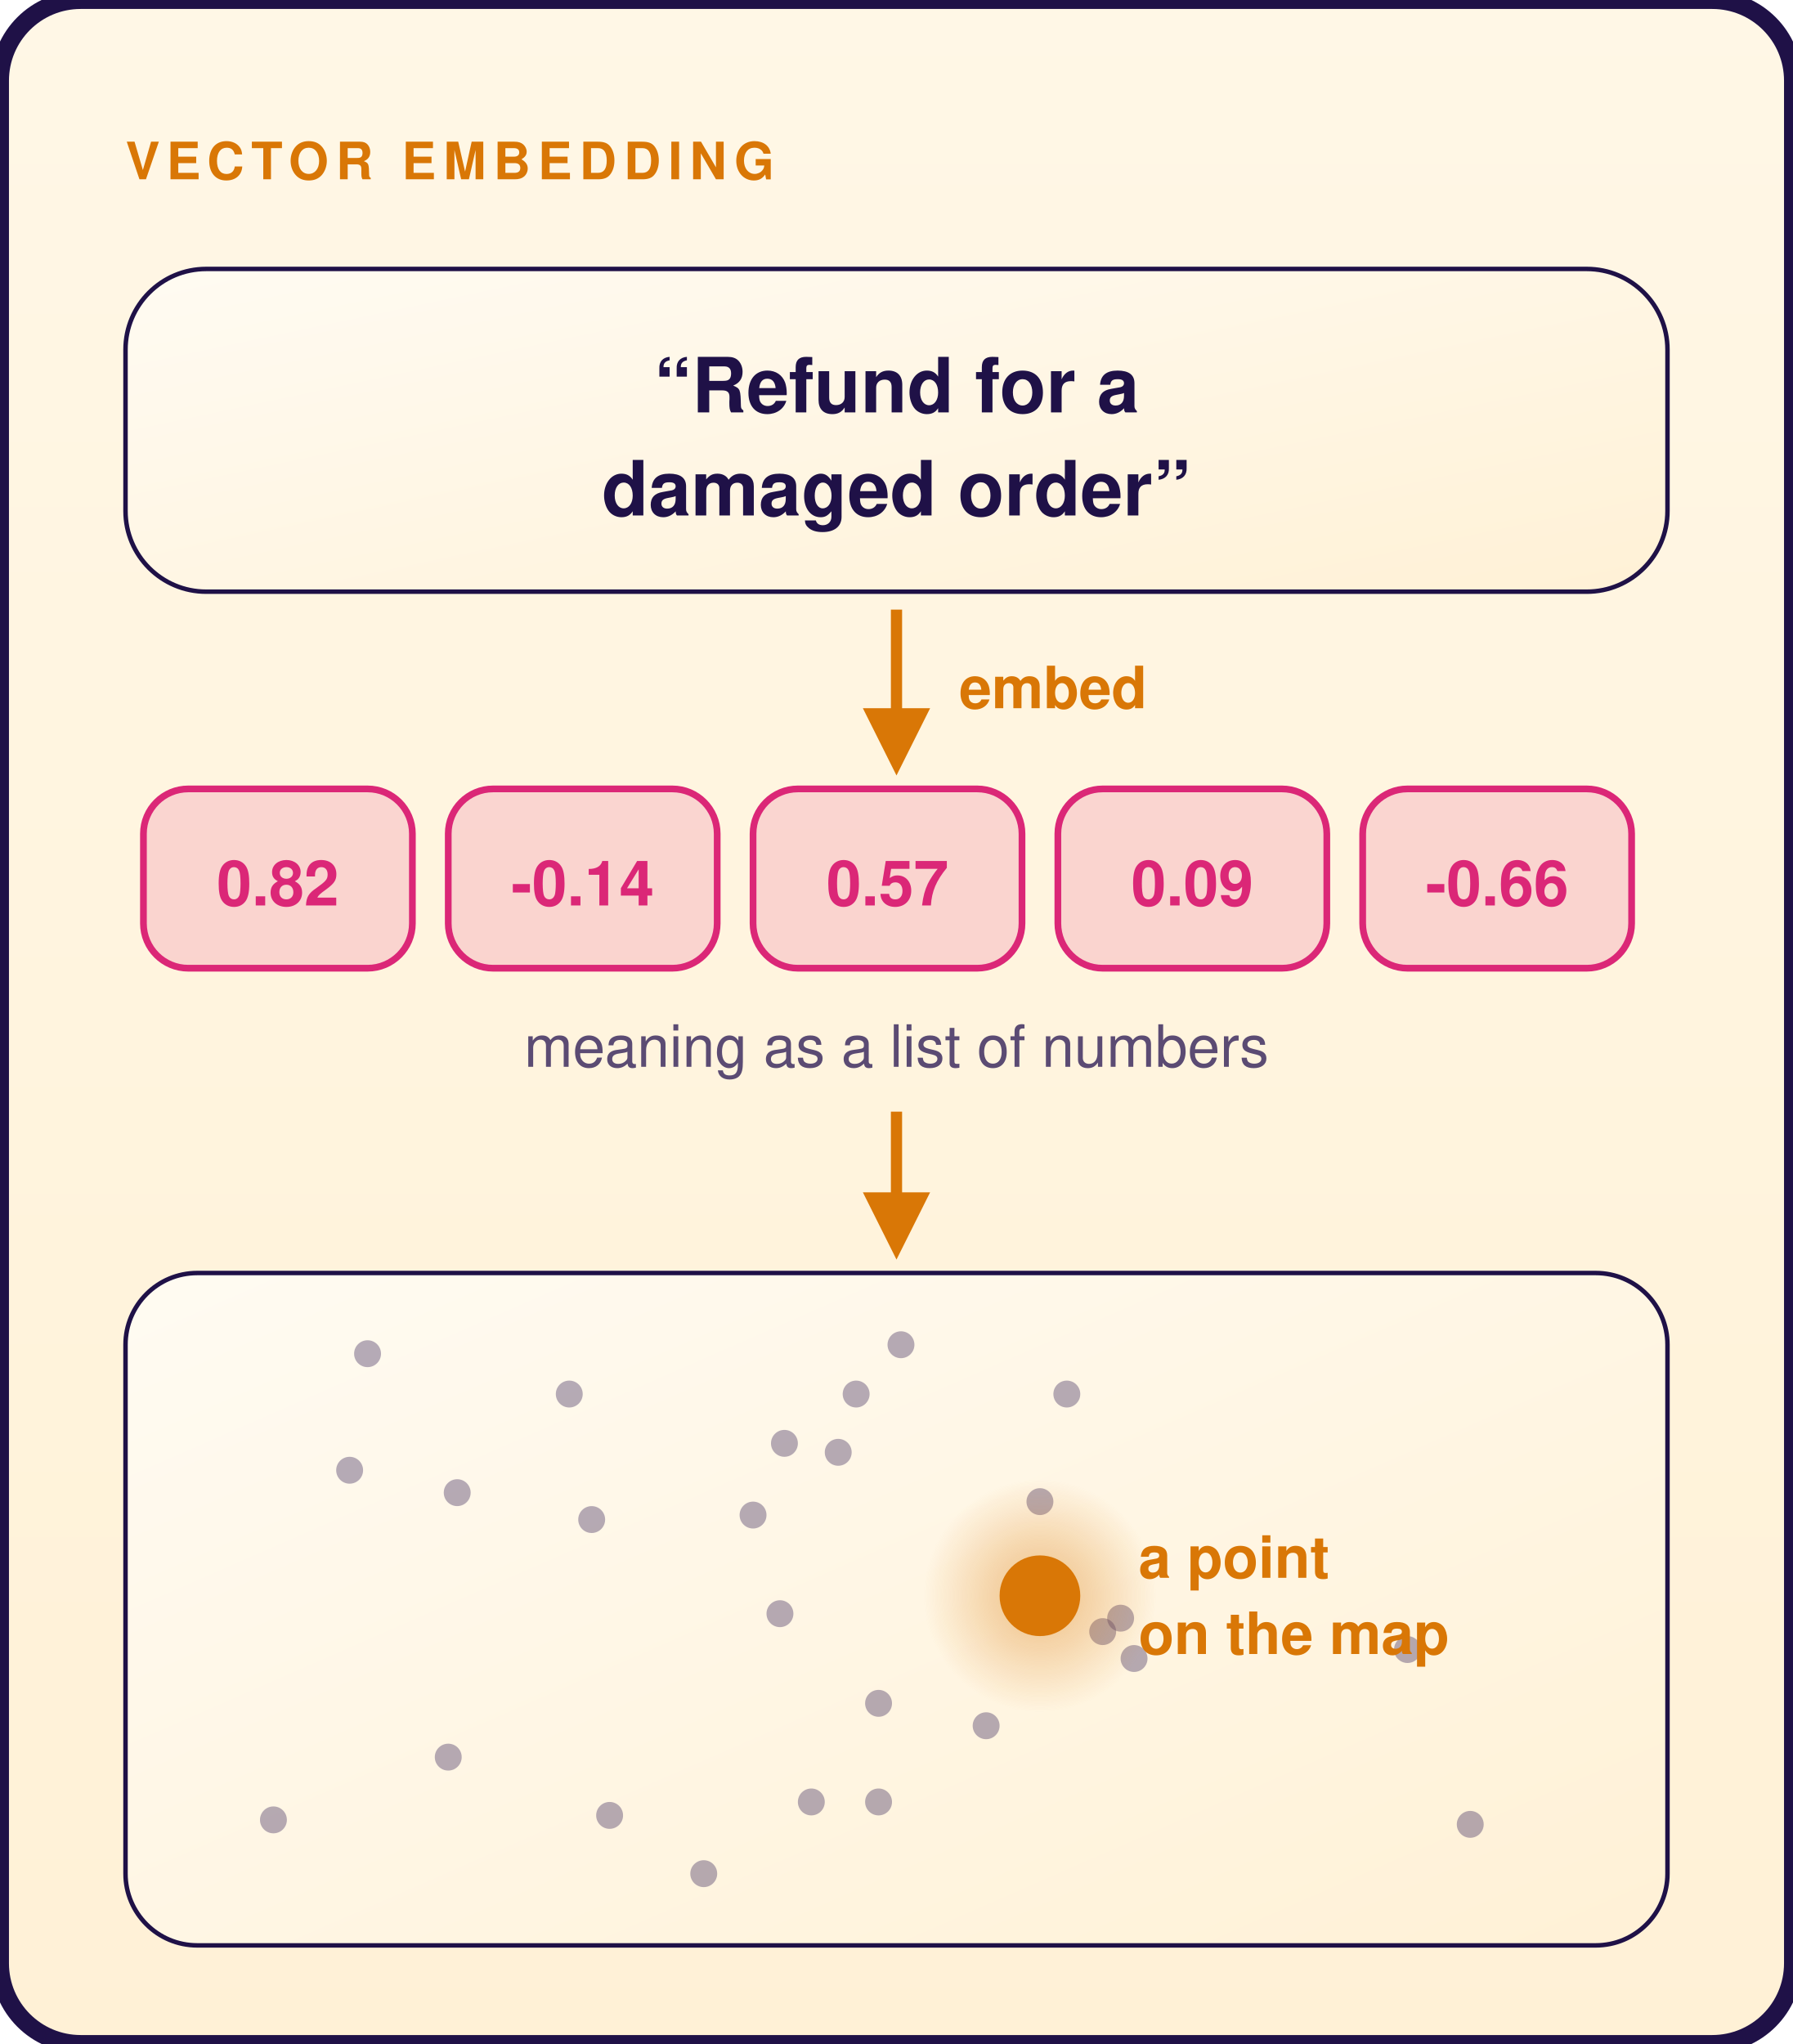
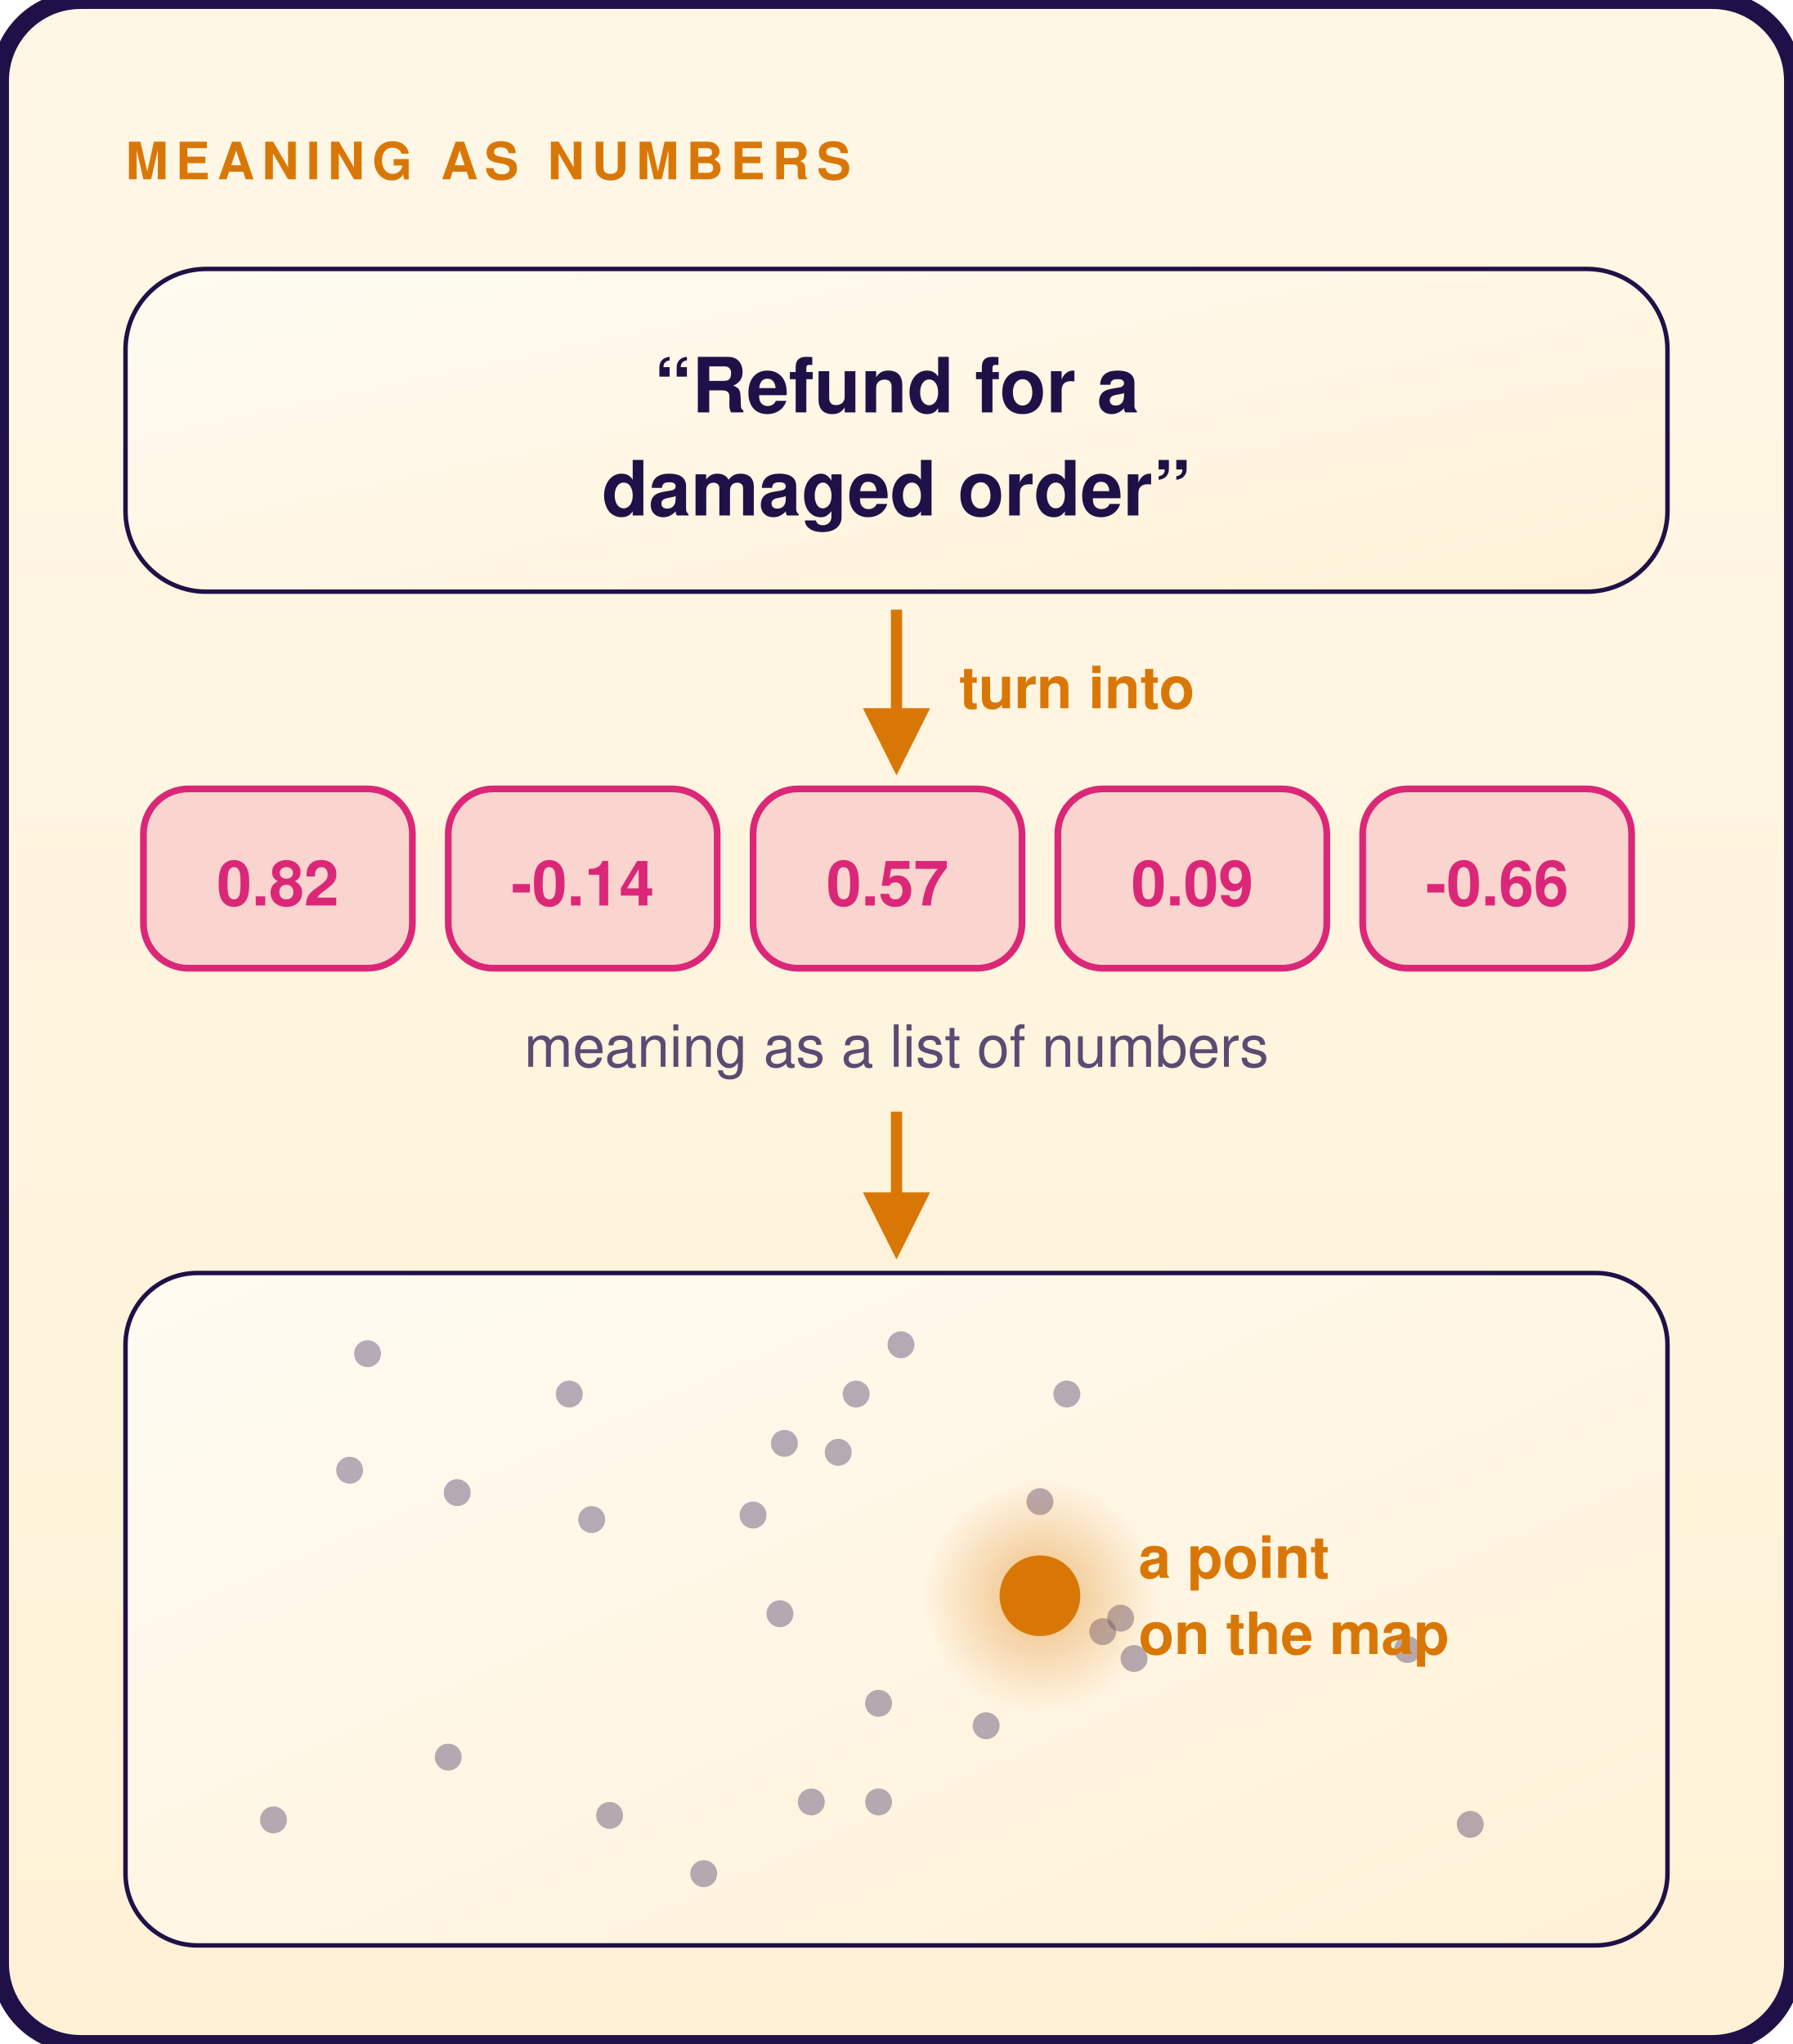
<svg xmlns="http://www.w3.org/2000/svg" viewBox="0 0 400 456" font-family="Segoe UI, Helvetica, Arial, sans-serif">
  <defs>
    <linearGradient id="bg" x1="0" y1="0" x2="0" y2="1">
      <stop offset="0" stop-color="#FFF7E6" />
      <stop offset="1" stop-color="#FFF1D6" />
    </linearGradient>
    <radialGradient id="glowG" cx="0.5" cy="0.5" r="0.5">
      <stop offset="0" stop-color="#D97706" stop-opacity="0.45" />
      <stop offset="1" stop-color="#D97706" stop-opacity="0" />
    </radialGradient>
    <radialGradient id="glowT" cx="0.5" cy="0.5" r="0.5">
      <stop offset="0" stop-color="#DB2777" stop-opacity="0.4" />
      <stop offset="1" stop-color="#DB2777" stop-opacity="0" />
    </radialGradient>
    <radialGradient id="glowW" cx="0.5" cy="0.5" r="0.5">
      <stop offset="0" stop-color="#DC2626" stop-opacity="0.35" />
      <stop offset="1" stop-color="#DC2626" stop-opacity="0" />
    </radialGradient>
    <linearGradient id="tile" x1="0" y1="0" x2="1" y2="1">
      <stop offset="0" stop-color="#FFFBF2" />
      <stop offset="1" stop-color="#FFF1D6" />
    </linearGradient>
    <marker id="aG" viewBox="0 0 10 10" refX="8" refY="5" markerWidth="6" markerHeight="6" orient="auto">
      <path d="M0,0 L10,5 L0,10 z" fill="#D97706" />
    </marker>
    <marker id="aW" viewBox="0 0 10 10" refX="8" refY="5" markerWidth="6" markerHeight="6" orient="auto">
      <path d="M0,0 L10,5 L0,10 z" fill="#DC2626" />
    </marker>
  </defs>
  <rect width="400" height="456" rx="18" fill="url(#bg)" stroke="#1F1147" stroke-width="4" />
-   <text x="28" y="40" text-anchor="start" fill="#D97706" font-size="11.5" font-weight="800" letter-spacing="1.6">VECTOR EMBEDDING</text>
+   <text x="28" y="40" text-anchor="start" fill="#D97706" font-size="11.5" font-weight="800" letter-spacing="1.6">MEANING AS NUMBERS</text>
  <rect x="28" y="60" width="344" height="72" rx="18" fill="url(#tile)" stroke="#1F1147" />
  <text x="200" y="92" text-anchor="middle" fill="#1F1147" font-size="17" font-weight="600">“Refund for a</text>
  <text x="200" y="115" text-anchor="middle" fill="#1F1147" font-size="17" font-weight="600">damaged order”</text>
  <line x1="200" y1="136" x2="200" y2="170" stroke="#D97706" stroke-width="2.5" marker-end="url(#aG)" />
-   <text x="214" y="158" text-anchor="start" fill="#D97706" font-size="13" font-weight="700">embed</text>
+   <text x="214" y="158" text-anchor="start" fill="#D97706" font-size="13" font-weight="700">turn into</text>
  <rect x="32" y="176" width="60" height="40" rx="10" fill="#DB2777" fill-opacity="0.16" stroke="#DB2777" stroke-width="1.5" />
  <text x="62" y="202" text-anchor="middle" fill="#DB2777" font-size="14" font-weight="700">0.82</text>
  <rect x="100" y="176" width="60" height="40" rx="10" fill="#DB2777" fill-opacity="0.16" stroke="#DB2777" stroke-width="1.5" />
  <text x="130" y="202" text-anchor="middle" fill="#DB2777" font-size="14" font-weight="700">-0.14</text>
  <rect x="168" y="176" width="60" height="40" rx="10" fill="#DB2777" fill-opacity="0.16" stroke="#DB2777" stroke-width="1.5" />
  <text x="198" y="202" text-anchor="middle" fill="#DB2777" font-size="14" font-weight="700">0.57</text>
  <rect x="236" y="176" width="60" height="40" rx="10" fill="#DB2777" fill-opacity="0.16" stroke="#DB2777" stroke-width="1.5" />
  <text x="266" y="202" text-anchor="middle" fill="#DB2777" font-size="14" font-weight="700">0.09</text>
  <rect x="304" y="176" width="60" height="40" rx="10" fill="#DB2777" fill-opacity="0.16" stroke="#DB2777" stroke-width="1.5" />
  <text x="334" y="202" text-anchor="middle" fill="#DB2777" font-size="14" font-weight="700">-0.66</text>
  <text x="200" y="238" text-anchor="middle" fill="#5B4B73" font-size="13" font-weight="400">meaning as a list of numbers</text>
  <line x1="200" y1="248" x2="200" y2="278" stroke="#D97706" stroke-width="2.5" marker-end="url(#aG)" />
  <rect x="28" y="284" width="344" height="150" rx="16" fill="url(#tile)" stroke="#1F1147" />
  <circle cx="168" cy="338" r="3" fill="#5B4B73" fill-opacity="0.45" />
  <circle cx="100" cy="392" r="3" fill="#5B4B73" fill-opacity="0.45" />
  <circle cx="250" cy="361" r="3" fill="#5B4B73" fill-opacity="0.45" />
  <circle cx="127" cy="311" r="3" fill="#5B4B73" fill-opacity="0.45" />
  <circle cx="82" cy="302" r="3" fill="#5B4B73" fill-opacity="0.45" />
  <circle cx="253" cy="370" r="3" fill="#5B4B73" fill-opacity="0.45" />
  <circle cx="196" cy="402" r="3" fill="#5B4B73" fill-opacity="0.45" />
  <circle cx="78" cy="328" r="3" fill="#5B4B73" fill-opacity="0.45" />
  <circle cx="314" cy="368" r="3" fill="#5B4B73" fill-opacity="0.45" />
  <circle cx="232" cy="335" r="3" fill="#5B4B73" fill-opacity="0.45" />
  <circle cx="136" cy="405" r="3" fill="#5B4B73" fill-opacity="0.45" />
  <circle cx="102" cy="333" r="3" fill="#5B4B73" fill-opacity="0.45" />
  <circle cx="157" cy="418" r="3" fill="#5B4B73" fill-opacity="0.45" />
  <circle cx="61" cy="406" r="3" fill="#5B4B73" fill-opacity="0.45" />
  <circle cx="181" cy="402" r="3" fill="#5B4B73" fill-opacity="0.45" />
  <circle cx="187" cy="324" r="3" fill="#5B4B73" fill-opacity="0.45" />
  <circle cx="132" cy="339" r="3" fill="#5B4B73" fill-opacity="0.45" />
  <circle cx="196" cy="380" r="3" fill="#5B4B73" fill-opacity="0.45" />
  <circle cx="238" cy="311" r="3" fill="#5B4B73" fill-opacity="0.45" />
  <circle cx="220" cy="385" r="3" fill="#5B4B73" fill-opacity="0.45" />
  <circle cx="246" cy="364" r="3" fill="#5B4B73" fill-opacity="0.45" />
  <circle cx="175" cy="322" r="3" fill="#5B4B73" fill-opacity="0.45" />
  <circle cx="174" cy="360" r="3" fill="#5B4B73" fill-opacity="0.45" />
  <circle cx="191" cy="311" r="3" fill="#5B4B73" fill-opacity="0.45" />
  <circle cx="328" cy="407" r="3" fill="#5B4B73" fill-opacity="0.45" />
  <circle cx="201" cy="300" r="3" fill="#5B4B73" fill-opacity="0.45" />
  <circle cx="232" cy="356" r="26" fill="url(#glowG)" />
  <circle cx="232" cy="356" r="9" fill="#D97706" />
  <text x="254" y="352" text-anchor="start" fill="#D97706" font-size="13" font-weight="700">a point</text>
  <text x="254" y="369" text-anchor="start" fill="#D97706" font-size="13" font-weight="700">on the map</text>
</svg>
